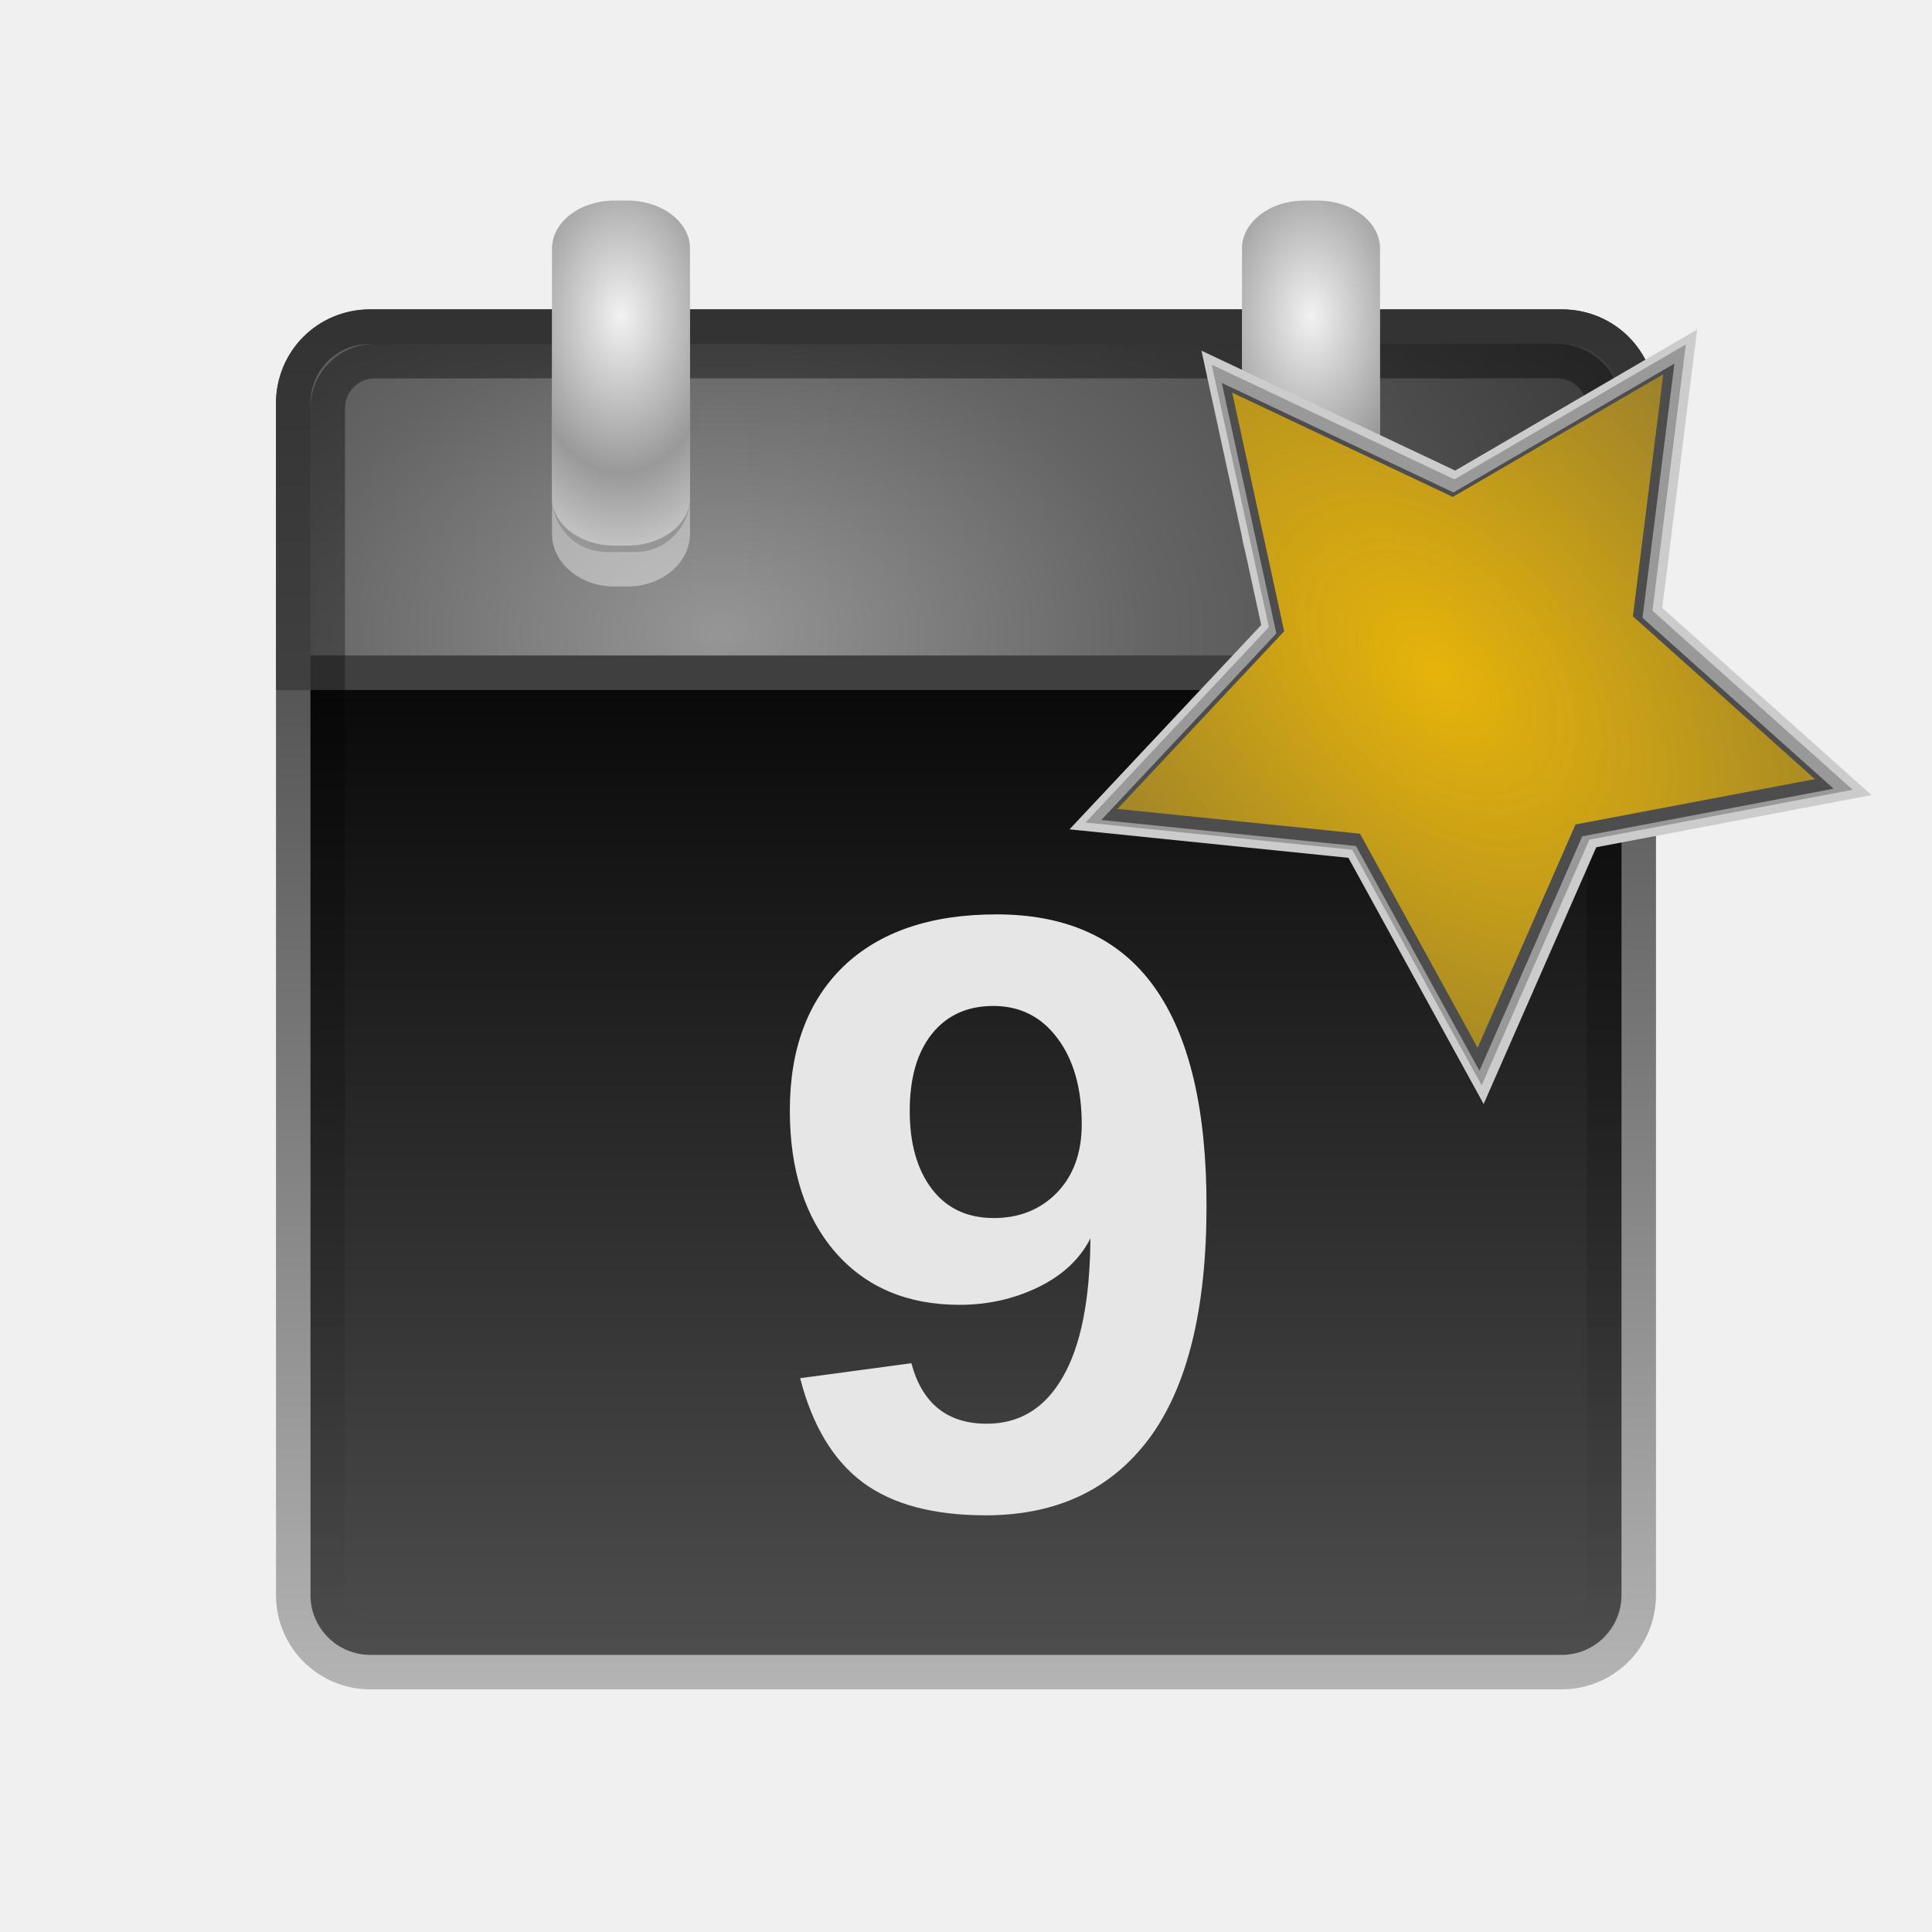
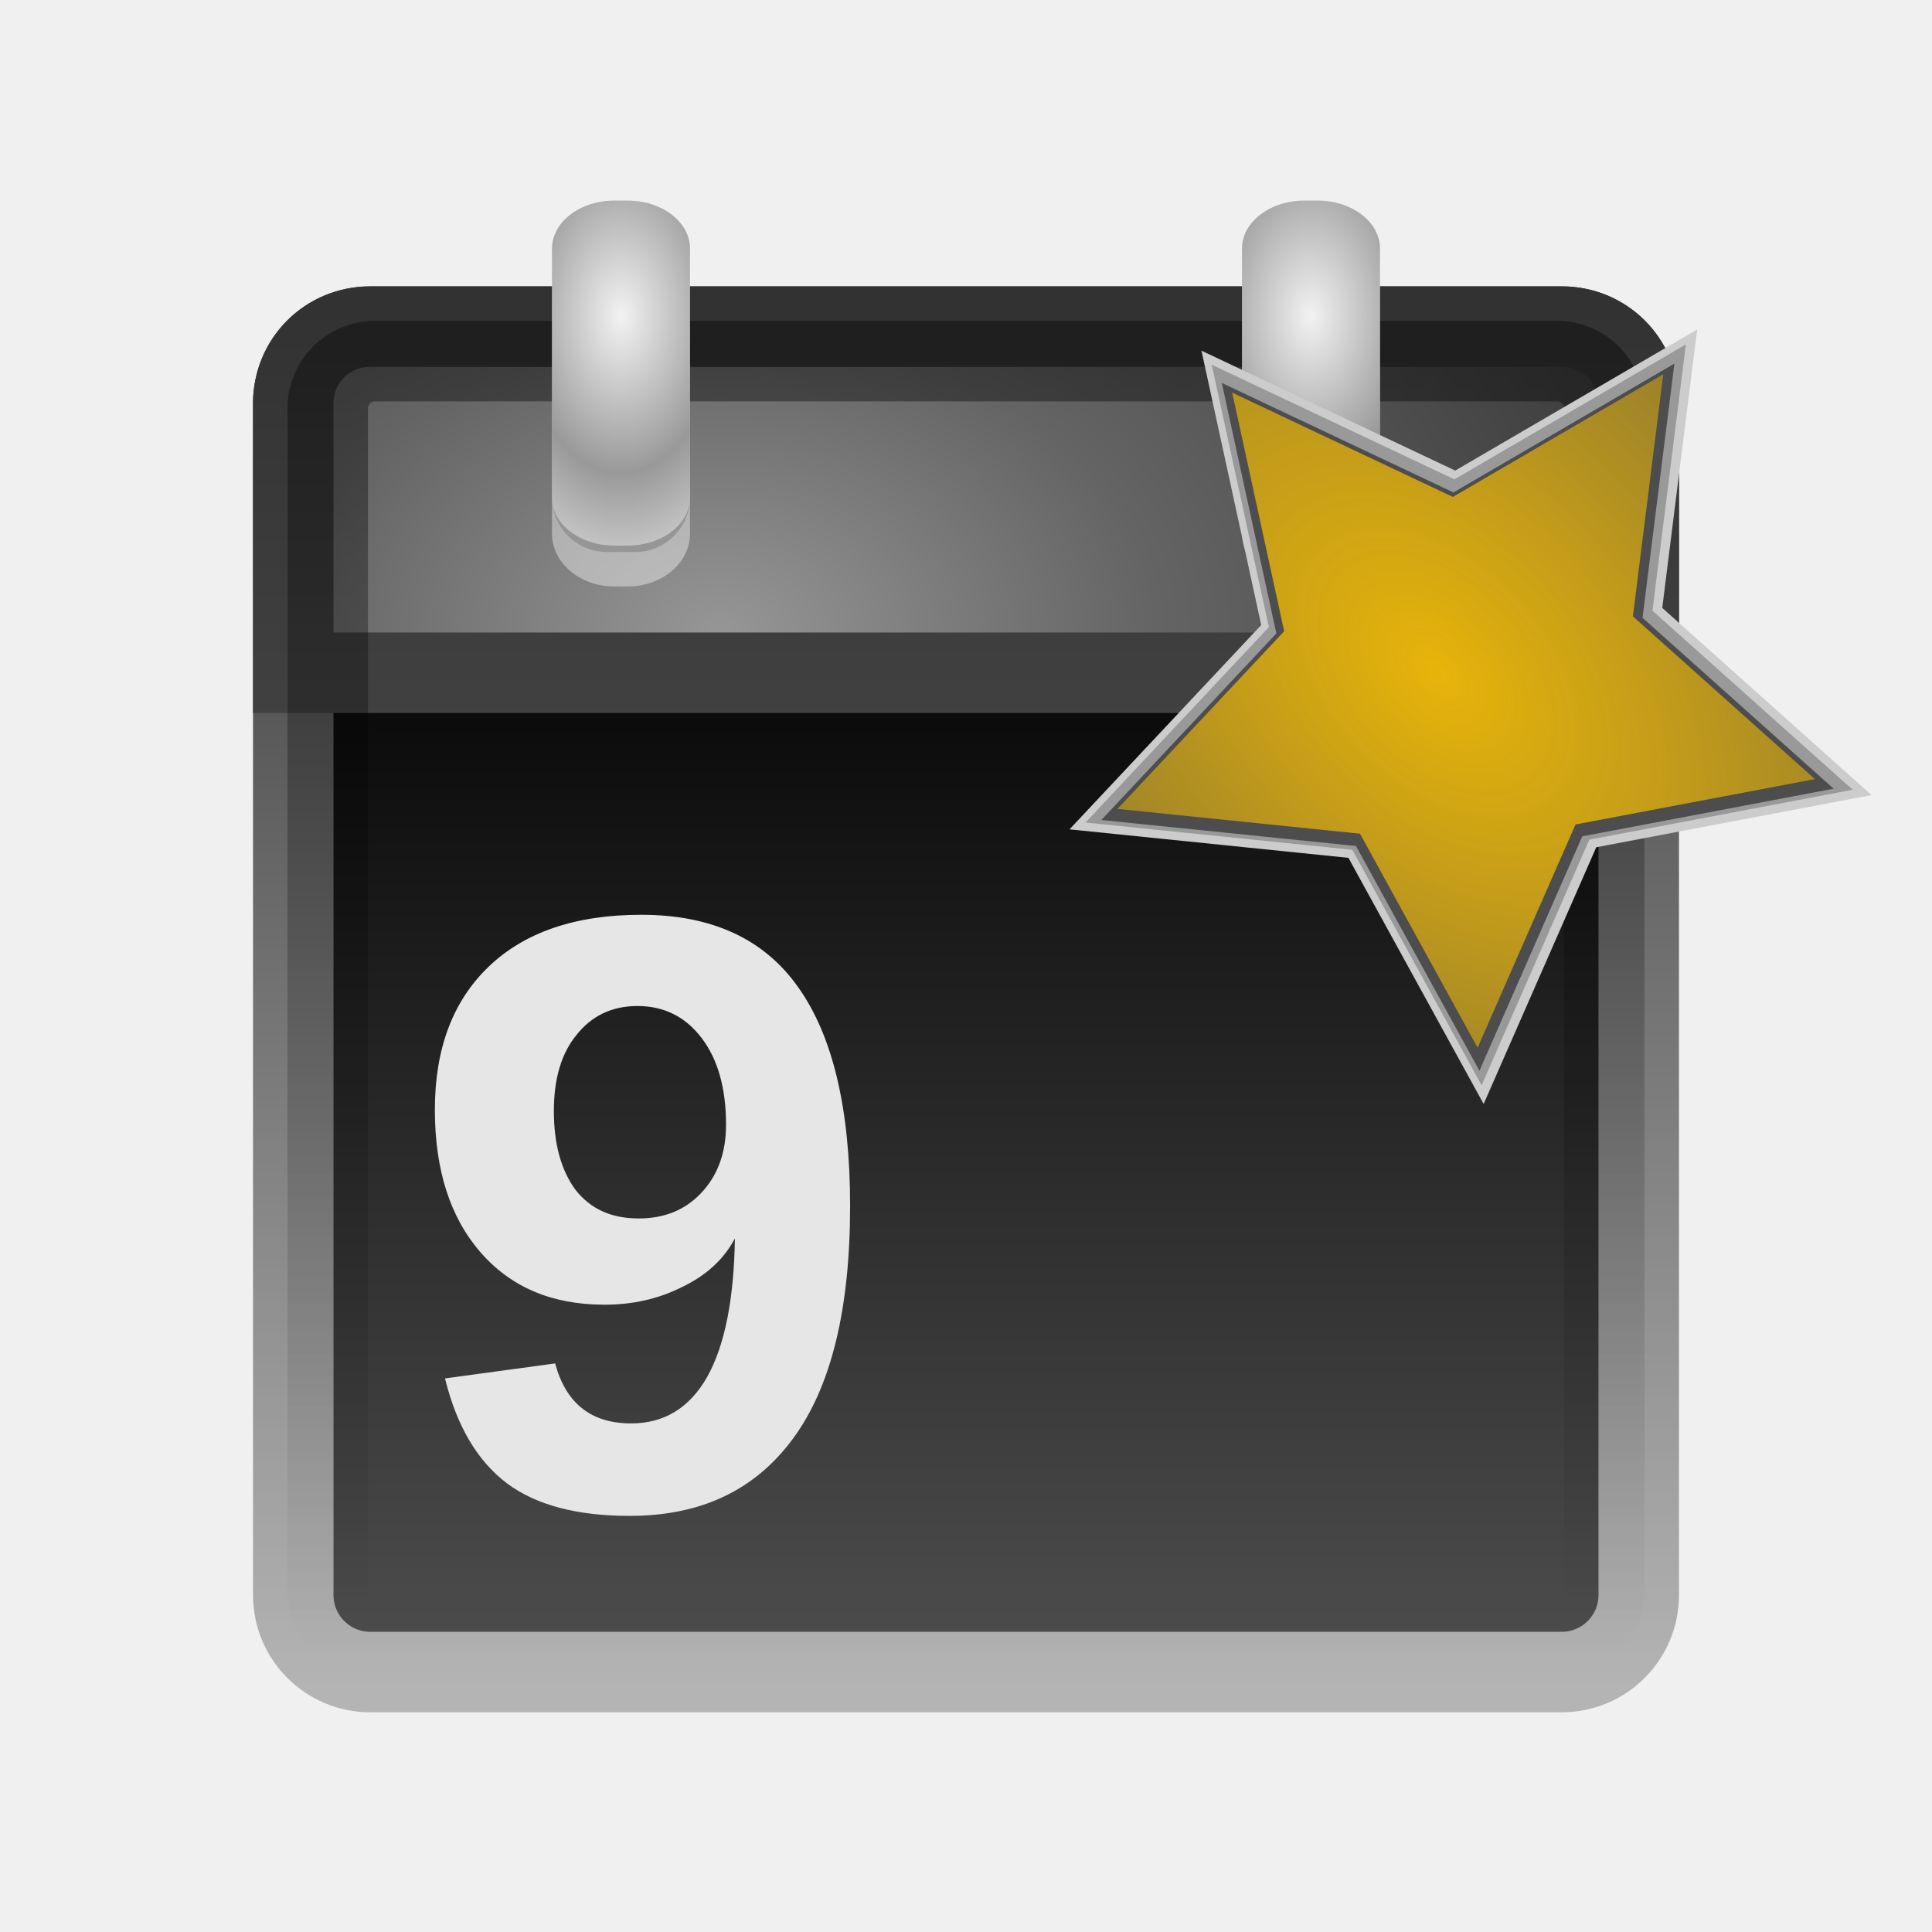
- <svg xmlns="http://www.w3.org/2000/svg" xmlns:xlink="http://www.w3.org/1999/xlink" id="svg3219" height="56" width="56" version="1.0">
+ <svg xmlns="http://www.w3.org/2000/svg" xmlns:xlink="http://www.w3.org/1999/xlink" id="svg3219" height="24" width="24" version="1.0">
  <defs id="defs3221">
    <linearGradient id="linearGradient2877" y2="39.999" gradientUnits="userSpaceOnUse" x2="25.058" y1="47.028" x1="25.058">
      <stop id="stop3704" style="stop-opacity:0" offset="0" />
      <stop id="stop3710" offset=".5" />
      <stop id="stop3706" style="stop-opacity:0" offset="1" />
    </linearGradient>
    <radialGradient id="radialGradient2875" xlink:href="#linearGradient3688" gradientUnits="userSpaceOnUse" cy="43.5" cx="4.993" gradientTransform="matrix(2.0038,0,0,1.4,-20.012,-104.4)" r="2.5" />
    <linearGradient id="linearGradient3688">
      <stop id="stop3690" offset="0" />
      <stop id="stop3692" style="stop-opacity:0" offset="1" />
    </linearGradient>
    <radialGradient id="radialGradient2873" xlink:href="#linearGradient3688" gradientUnits="userSpaceOnUse" cy="43.5" cx="4.993" gradientTransform="matrix(2.0038,0,0,1.4,27.988,-17.4)" r="2.5" />
    <linearGradient id="linearGradient2462" y2="3.891" gradientUnits="userSpaceOnUse" x2="24" gradientTransform="translate(0,0.96744)" y1="44" x1="24">
      <stop id="stop3106" style="stop-color:#b4b4b4;stop-opacity:1;" offset="0" />
      <stop id="stop3108" style="stop-color:#323232;stop-opacity:1;" offset="1" />
    </linearGradient>
    <linearGradient id="linearGradient2460" y2="44.984" gradientUnits="userSpaceOnUse" x2="19.36" y1="16.138" x1="19.36">
      <stop id="stop3602" style="stop-color:#0a0a0a;stop-opacity:1;" offset="0" />
      <stop id="stop3604" style="stop-color:#505050;stop-opacity:1;" offset="1" />
    </linearGradient>
    <linearGradient id="linearGradient2457" y2="3.899" gradientUnits="userSpaceOnUse" x2="24" gradientTransform="translate(0,0.96744)" y1="44" x1="24">
      <stop id="stop2492" style="stop-color:#646464;stop-opacity:1;" offset="0" />
      <stop id="stop2494" style="stop-color:#323232;stop-opacity:1;" offset="1" />
    </linearGradient>
    <radialGradient id="radialGradient2455" gradientUnits="userSpaceOnUse" cy="11.394" cx="12.063" gradientTransform="matrix(1.5296e-8,1.1116,-1.5963,0,35.053,0.93151)" r="20">
      <stop id="stop3359" style="stop-color:#969696;stop-opacity:1;" offset="0" />
      <stop id="stop3361" style="stop-color:#646464;stop-opacity:1;" offset="0.397" />
      <stop id="stop3363" style="stop-color:#323232;stop-opacity:1;" offset="1" />
    </radialGradient>
    <linearGradient id="linearGradient2452" y2="43" gradientUnits="userSpaceOnUse" x2="24" gradientTransform="translate(9.5367e-6,0.96744)" y1="5" x1="24">
      <stop id="stop3310-1-4" style="stop-color:#000000;stop-opacity:1;" offset="0" />
      <stop id="stop3312-5-3" style="stop-color:#000000;stop-opacity:0;" offset="1" />
    </linearGradient>
    <linearGradient id="linearGradient2448" y2="20" gradientUnits="userSpaceOnUse" x2="23.415" gradientTransform="matrix(1,0,0,0.75,0,4)" y1="16" x1="23.415">
      <stop id="stop3512" offset="0" />
      <stop id="stop3514" style="stop-opacity:0" offset="1" />
    </linearGradient>
    <radialGradient id="radialGradient3560" xlink:href="#linearGradient3520" spreadMethod="reflect" gradientUnits="userSpaceOnUse" cy="4.918" cx="14" gradientTransform="matrix(1.455,-2.6431e-8,5e-8,2.2747,-6.3697,-6.839)" r="2" />
    <linearGradient id="linearGradient3520">
      <stop id="stop3522" style="stop-color:#f2f2f2" offset="0" />
      <stop id="stop3524" style="stop-color:#999" offset="1" />
    </linearGradient>
    <radialGradient id="radialGradient3562" xlink:href="#linearGradient3520" spreadMethod="reflect" gradientUnits="userSpaceOnUse" cy="4.918" cx="14" gradientTransform="matrix(1.455,-2.6431e-8,5e-8,2.2747,13.63,-6.839)" r="2" />
-     <linearGradient xlink:href="#linearGradient2452" id="linearGradient3149" gradientUnits="userSpaceOnUse" gradientTransform="translate(4.000009,4.96744)" x1="24" y1="5" x2="24" y2="43" />
-     <radialGradient xlink:href="#radialGradient2455" id="radialGradient3152" gradientUnits="userSpaceOnUse" gradientTransform="matrix(1.5296e-8,1.1116,-1.5963,0,39.053,4.93151)" cx="12.063" cy="11.394" r="20" />
-     <linearGradient xlink:href="#linearGradient2457" id="linearGradient3154" gradientUnits="userSpaceOnUse" gradientTransform="translate(4,4.96744)" x1="24" y1="44" x2="24" y2="3.899" />
-     <linearGradient xlink:href="#linearGradient2460" id="linearGradient3157" gradientUnits="userSpaceOnUse" x1="19.36" y1="16.138" x2="19.36" y2="44.984" gradientTransform="translate(4,4)" />
-     <linearGradient xlink:href="#linearGradient2462" id="linearGradient3159" gradientUnits="userSpaceOnUse" gradientTransform="translate(4,4.96744)" x1="24" y1="44" x2="24" y2="3.891" />
+     <linearGradient xlink:href="#linearGradient2452" id="linearGradient3149" gradientUnits="userSpaceOnUse" gradientTransform="matrix(0.4285714,0,0,0.4285714,1.71429,2.128903)" x1="24" y1="5" x2="24" y2="43" />
+     <radialGradient xlink:href="#radialGradient2455" id="radialGradient3152" gradientUnits="userSpaceOnUse" gradientTransform="matrix(0,0.4764,-0.6841286,0,16.737,2.113504)" cx="12.063" cy="11.394" r="20" />
+     <linearGradient xlink:href="#linearGradient2457" id="linearGradient3154" gradientUnits="userSpaceOnUse" gradientTransform="matrix(0.4285714,0,0,0.4285714,1.714286,2.128903)" x1="24" y1="44" x2="24" y2="3.899" />
+     <linearGradient xlink:href="#linearGradient2460" id="linearGradient3157" gradientUnits="userSpaceOnUse" x1="19.36" y1="16.138" x2="19.36" y2="44.984" gradientTransform="matrix(0.4285714,0,0,0.4285714,1.714286,1.714286)" />
+     <linearGradient xlink:href="#linearGradient2462" id="linearGradient3159" gradientUnits="userSpaceOnUse" gradientTransform="matrix(0.4285714,0,0,0.4285714,1.714286,2.128903)" x1="24" y1="44" x2="24" y2="3.891" />
    <radialGradient xlink:href="#linearGradient3520-4" id="radialGradient3937-1" gradientUnits="userSpaceOnUse" gradientTransform="matrix(1.455,-2.6431e-8,5e-8,2.2747,13.63,-6.025441)" spreadMethod="reflect" cx="14" cy="4.918" r="2" />
    <linearGradient id="linearGradient3520-4">
      <stop id="stop3522-8" style="stop-color:#f2f2f2" offset="0" />
      <stop id="stop3524-5" style="stop-color:#999" offset="1" />
    </linearGradient>
    <radialGradient r="2" cy="4.918" cx="14" spreadMethod="reflect" gradientTransform="matrix(1.455,-2.6431e-8,5e-8,2.2747,13.63,-6.025441)" gradientUnits="userSpaceOnUse" id="radialGradient3984" xlink:href="#linearGradient3520-4" />
    <radialGradient xlink:href="#linearGradient3520" id="radialGradient4013" gradientUnits="userSpaceOnUse" gradientTransform="matrix(1.455,-2.6431e-8,5e-8,2.2747,13.63,-6.025441)" spreadMethod="reflect" cx="14" cy="4.918" r="2" />
    <radialGradient xlink:href="#linearGradient3865" id="radialGradient3883" gradientUnits="userSpaceOnUse" gradientTransform="matrix(2.129815,-0.5087957,0.7965454,3.316327,-47.21542,-73.70986)" cx="16.76" cy="35.503" fx="16.76" fy="35.503" r="28.844" />
    <linearGradient id="linearGradient3865">
      <stop style="stop-color:#e7b40a;stop-opacity:1;" offset="0" id="stop3867" />
      <stop id="stop3875" offset="0.5" style="stop-color:#e7b40a;stop-opacity:0.498;" />
      <stop style="stop-color:#e7b40a;stop-opacity:0;" offset="1" id="stop3869" />
    </linearGradient>
    <radialGradient r="28.844" fy="35.503" fx="16.76" cy="35.503" cx="16.76" gradientTransform="matrix(2.129815,-0.5087957,0.7965454,3.316327,-47.21542,-73.70986)" gradientUnits="userSpaceOnUse" id="radialGradient5256" xlink:href="#linearGradient3865-1" />
    <linearGradient id="linearGradient3865-1">
      <stop style="stop-color:#e7b40a;stop-opacity:1;" offset="0" id="stop3867-0" />
      <stop id="stop3875-4" offset="0.5" style="stop-color:#e7b40a;stop-opacity:0.498;" />
      <stop style="stop-color:#e7b40a;stop-opacity:0;" offset="1" id="stop3869-7" />
    </linearGradient>
    <radialGradient r="28.844" fy="35.503" fx="16.76" cy="35.503" cx="16.76" gradientTransform="matrix(2.129815,-0.5087957,0.7965454,3.316327,-47.21542,-73.70986)" gradientUnits="userSpaceOnUse" id="radialGradient4074" xlink:href="#linearGradient3865-1" />
  </defs>
-   <rect style="fill:none;fill-opacity:1;stroke:none" id="rect4009" width="56" height="56" x="0" y="0" />
-   <rect x="8.5" y="9.467" width="39" height="39" ry="2.232" rx="2.232" style="fill:url(#linearGradient3157);stroke:url(#linearGradient3159);stroke-linecap:round;stroke-linejoin:round" id="rect5505" />
-   <path d="M 10.719,9.469 C 9.482,9.469 8.5,10.451 8.5,11.688 V 19.5 h 39 v -7.812 c 0,-1.237 -0.982,-2.219 -2.219,-2.219 h -34.562 z" style="fill:url(#radialGradient3152);fill-opacity:1;stroke:url(#linearGradient3154)" id="rect2424" />
-   <rect x="9.5" y="10.467" width="37" height="37" ry="1.365" rx="1.365" style="opacity:0.4;fill:none;stroke:url(#linearGradient3149);stroke-linecap:round;stroke-linejoin:round" id="rect6741" />
-   <g id="g3941" transform="translate(4,4)">
+   <rect style="fill:none;stroke:none" id="rect4009" width="24" height="24" x="0" y="0" />
+   <rect x="3.643" y="4.057" width="16.714" height="16.714" ry="0.957" rx="0.957" style="fill:url(#linearGradient3157);stroke:url(#linearGradient3159);stroke-width:1;stroke-linecap:round;stroke-linejoin:round" id="rect5505" />
+   <path d="m 4.594,4.058 c -0.53,0 -0.951,0.421 -0.951,0.951 V 8.357 H 20.357 V 5.009 c 0,-0.53 -0.421,-0.951 -0.951,-0.951 H 4.594 z" style="fill:url(#radialGradient3152);fill-opacity:1;stroke:url(#linearGradient3154);stroke-width:1" id="rect2424" />
+   <rect x="4.071" y="4.486" width="15.857" height="15.857" ry="0.585" rx="0.585" style="opacity:0.4;fill:none;stroke:url(#linearGradient3149);stroke-width:1;stroke-linecap:round;stroke-linejoin:round" id="rect6741" />
+   <g id="g3941" transform="matrix(0.4285714,0,0,0.4285714,1.714286,1.714286)">
    <rect x="32" y="2" width="4" height="11" ry="1.53" rx="1.809" style="opacity:0.4;fill:#ffffff" id="rect3526" />
    <rect x="32" y="7.692" width="4" height="4.308" ry="1.587" rx="1.587" style="fill:#969696;fill-opacity:1" id="rect3528" />
    <rect x="32" y="1.814" width="4" height="10" ry="1.391" rx="1.809" style="fill:url(#radialGradient4013)" id="rect3530" />
  </g>
-   <text id="text7623" style="font-size:24.768px;font-weight:bold;fill:#e6e6e6;fill-opacity:1;font-family:Arial" xml:space="preserve" transform="scale(1.006491,0.993551)" y="43.971" x="21.886">
-     <tspan id="tspan7625" y="43.971" x="21.886" style="fill:#e6e6e6;fill-opacity:1">9</tspan>
+   <text id="text7623" style="font-size:10.615px;font-weight:bold;text-align:center;text-anchor:middle;fill:#e6e6e6;fill-opacity:1;font-family:Arial" xml:space="preserve" transform="scale(1.006491,0.993551)" y="18.845" x="14.037">
+     <tspan id="tspan7625" y="18.845" x="12.368" style="text-align:center;text-anchor:middle;fill:#e6e6e6;fill-opacity:1">9</tspan>
  </text>
-   <g transform="translate(-16,4)" id="g3941-7">
+   <g transform="matrix(0.4285714,0,0,0.4285714,-6.857143,1.714286)" id="g3941-7">
    <rect x="32" y="2" width="4" height="11" ry="1.53" rx="1.809" style="opacity:0.4;fill:#ffffff" id="rect3526-6" />
    <rect x="32" y="7.692" width="4" height="4.308" ry="1.587" rx="1.587" style="fill:#969696;fill-opacity:1" id="rect3528-6" />
    <rect x="32" y="1.814" width="4" height="10" ry="1.391" rx="1.809" style="fill:url(#radialGradient3984)" id="rect3530-9" />
  </g>
-   <g id="g3877" transform="matrix(0.4330127,-0.25,0.25,0.4330127,42.40376,-64.69883)">
+   <g id="g3877" transform="matrix(0.1855769,-0.1071429,0.1071429,0.1855769,18.17304,-27.72807)">
    <path style="fill:#cccccc;fill-opacity:1;stroke:none" id="path3095" d="M 39.66,58.934 20.431,52.23 4.007,64.269 4.441,43.91 -12.084,32.01 7.413,26.131 13.624,6.737 25.24,23.464 45.604,23.378 33.285,39.594 z" transform="matrix(0.7973918,0,0,0.7995536,-98.85378,116.7011)" />
    <path style="fill:#999999;fill-opacity:1;stroke:none" id="path3093" d="M 39.66,58.934 20.431,52.23 4.007,64.269 4.441,43.91 -12.084,32.01 7.413,26.131 13.624,6.737 25.24,23.464 45.604,23.378 33.285,39.594 z" transform="matrix(0.7627225,0,0,0.7647904,-98.27273,117.9353)" />
    <path transform="matrix(0.7280534,0,0,0.7300272,-97.82364,119.3789)" d="M 39.66,58.934 20.431,52.23 4.007,64.269 4.441,43.91 -12.084,32.01 7.413,26.131 13.624,6.737 25.24,23.464 45.604,23.378 33.285,39.594 z" id="path3073-5" style="fill:#4d4d4d;fill-opacity:1;stroke:none" />
    <path transform="matrix(0.6933841,0,0,0.695264,-97.11063,120.4037)" d="M 39.66,58.934 20.431,52.23 4.007,64.269 4.441,43.91 -12.084,32.01 7.413,26.131 13.624,6.737 25.24,23.464 45.604,23.378 33.285,39.594 z" id="path3073" style="fill:url(#radialGradient4074);fill-opacity:1;stroke:none" />
  </g>
</svg>
